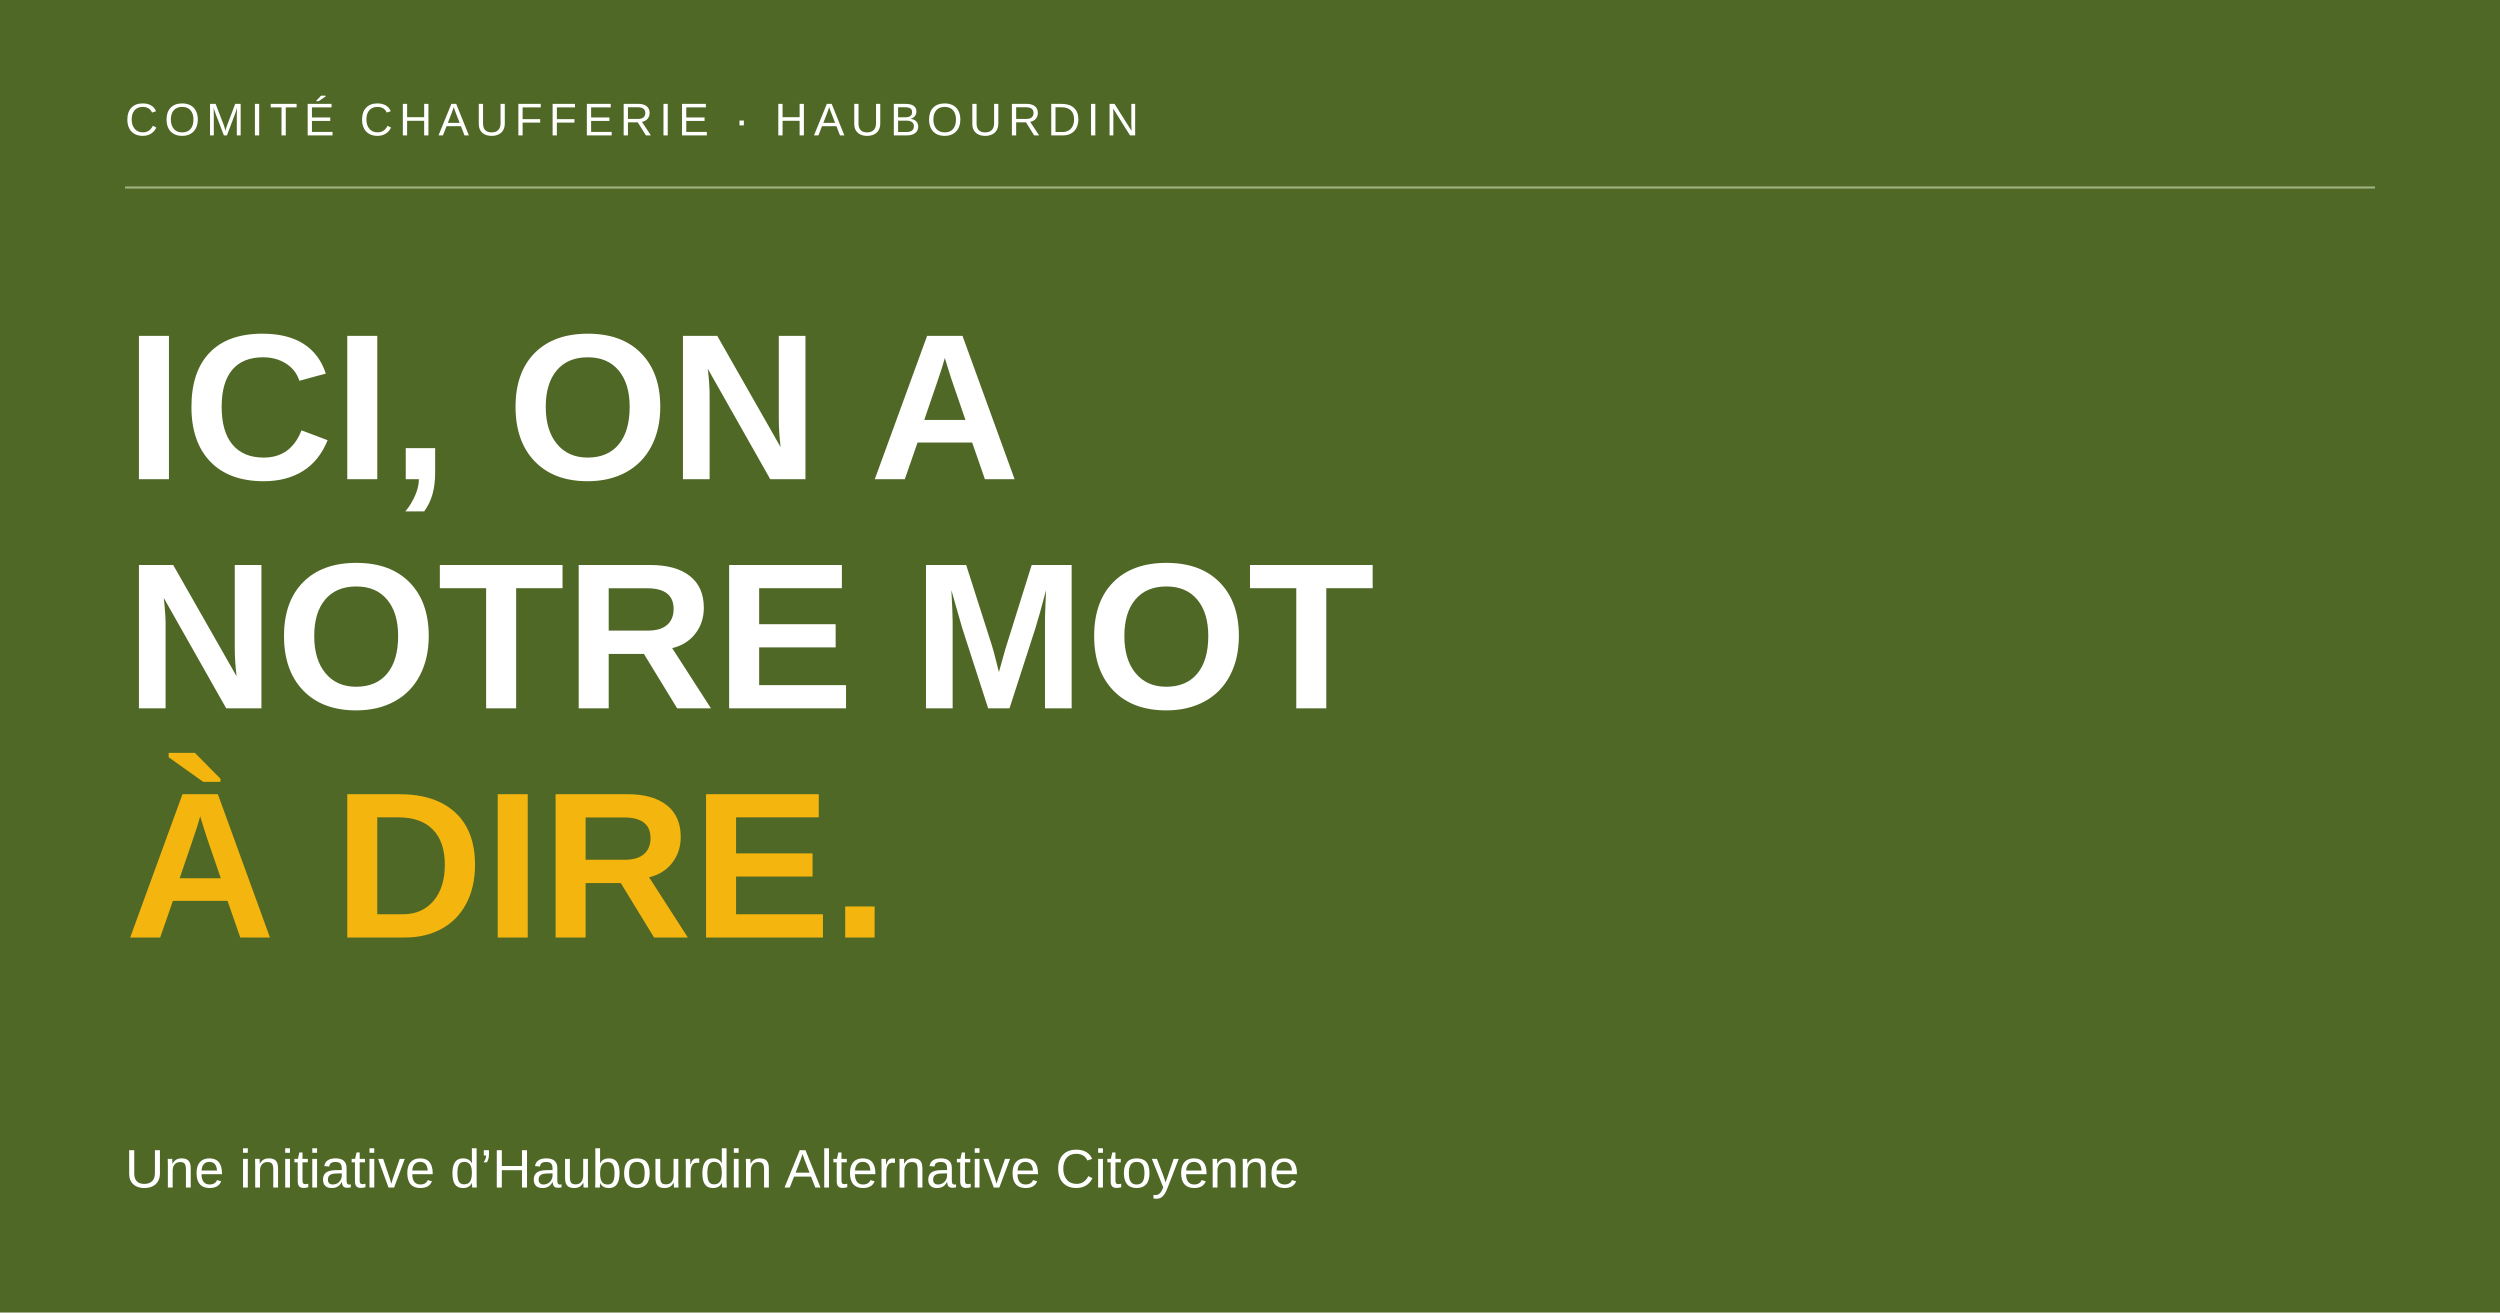
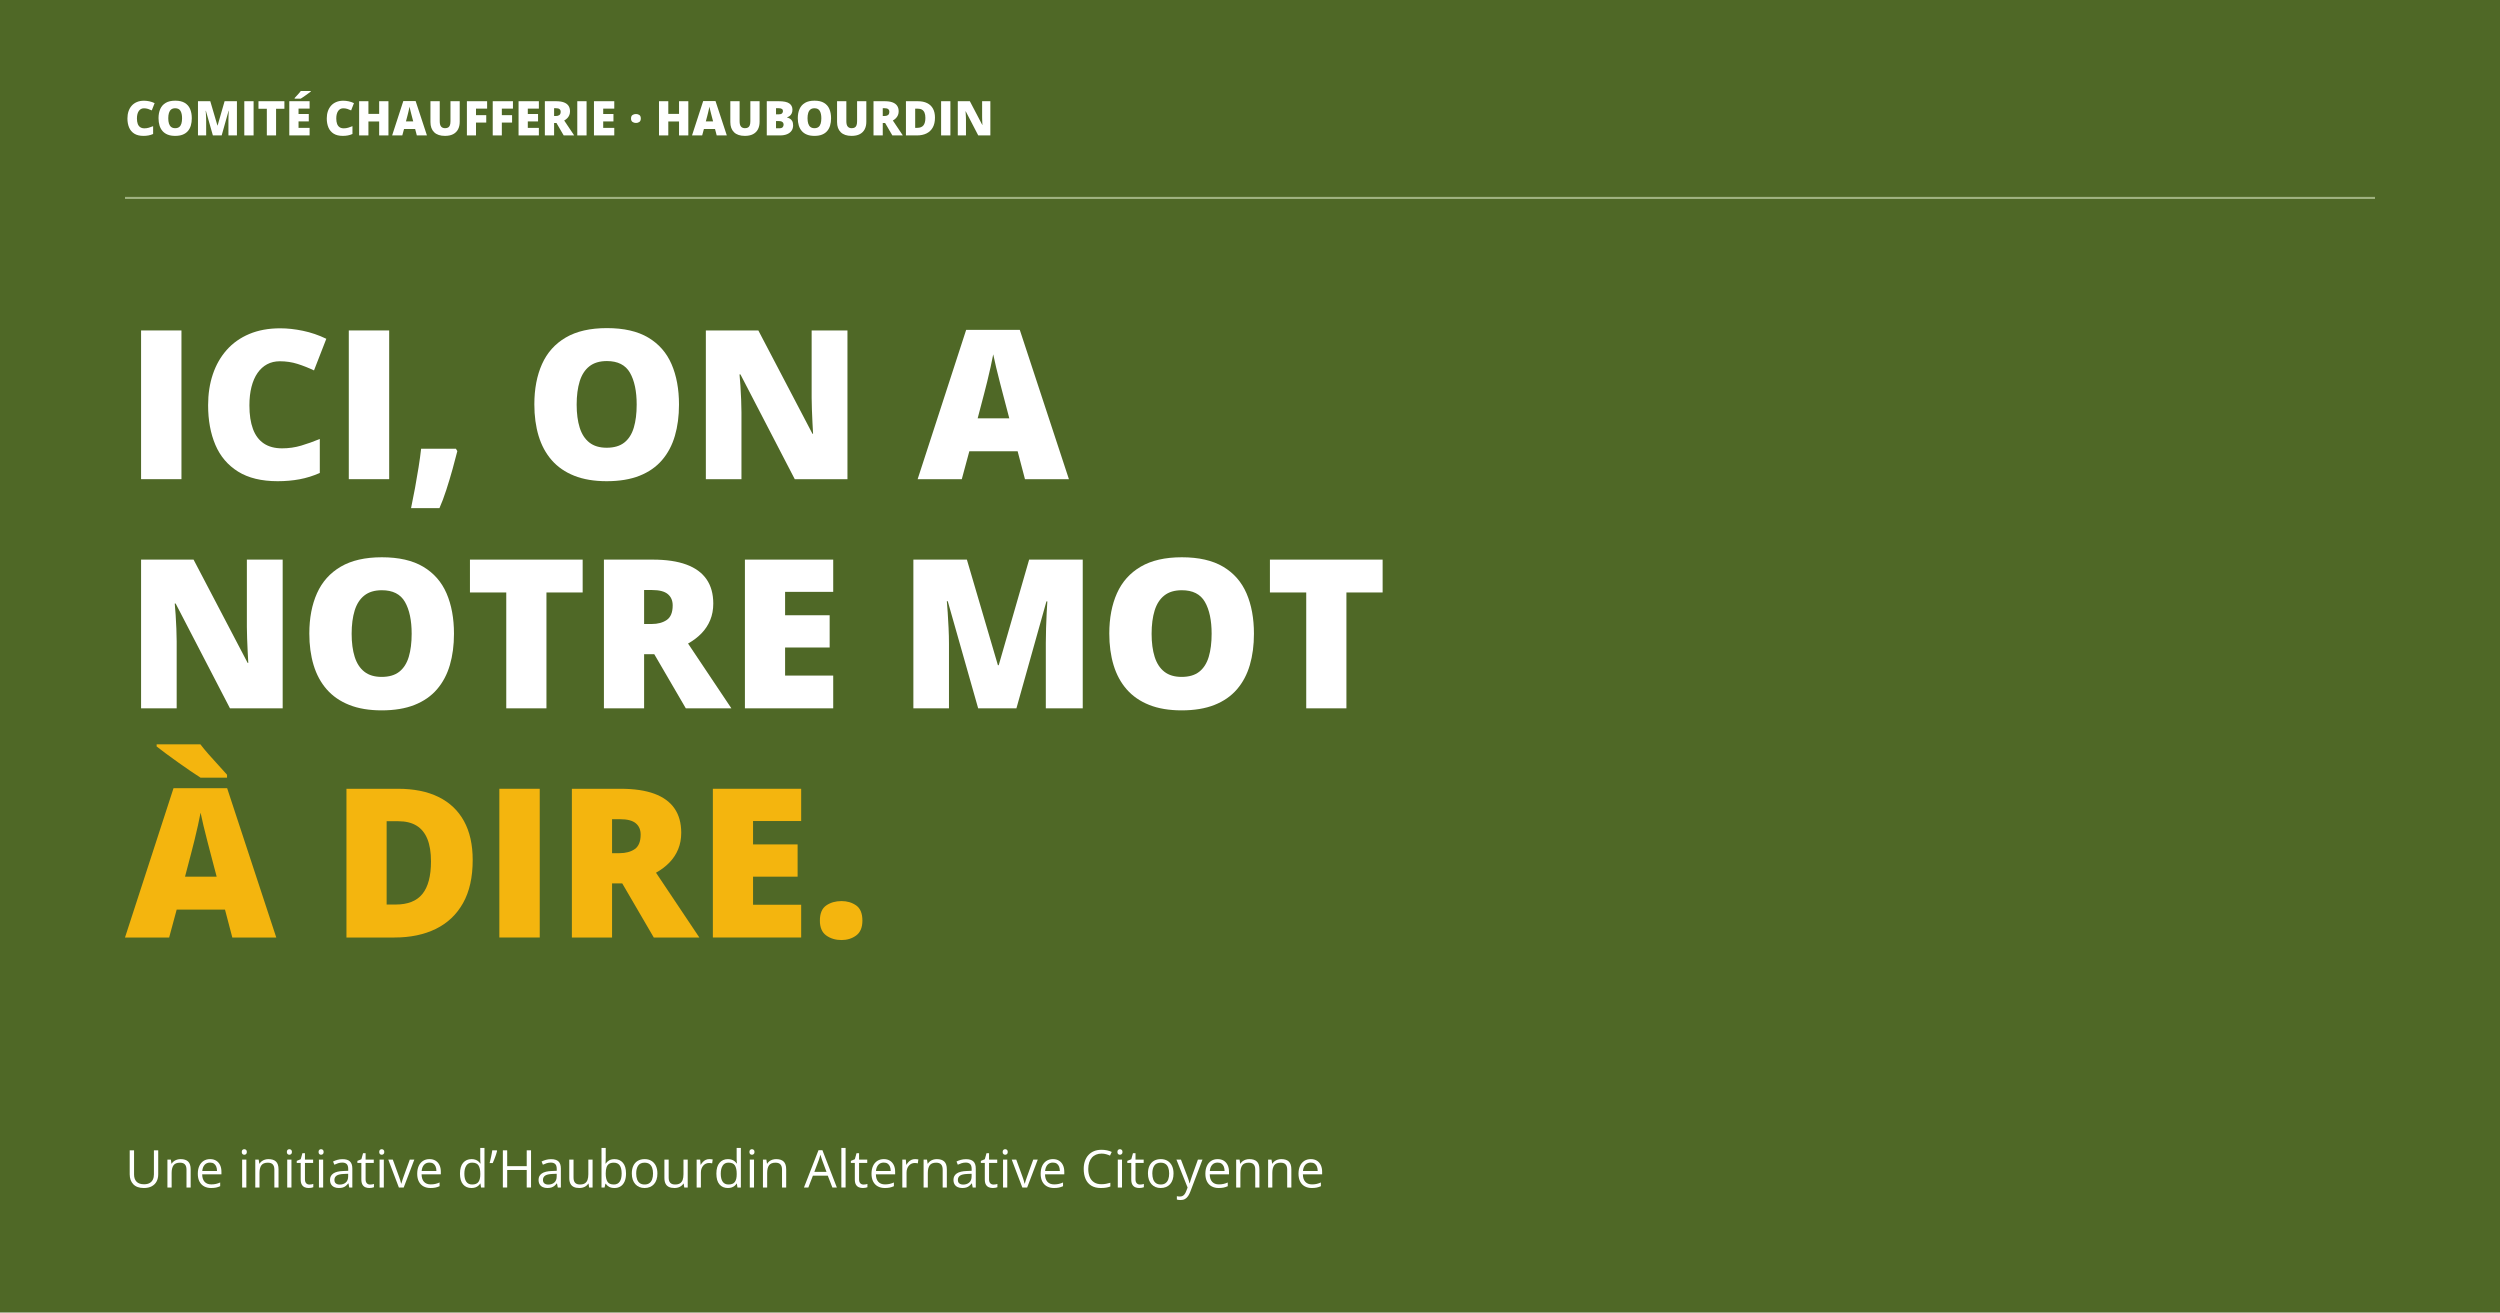
<svg xmlns="http://www.w3.org/2000/svg" width="1200" height="630" viewBox="0 0 1200 630">
  <rect width="1200" height="630" fill="#4f6826" />
-   <path d="M60 90h1080" stroke="#a0b281" />
-   <text x="60" y="65" fill="white" font-family="Arial,sans-serif" font-size="22" letter-spacing="3">COMITÉ CHAUFFERIE · HAUBOURDIN</text>
-   <g font-family="Arial,sans-serif" font-size="100" font-weight="bold">
-     <text x="60" y="230" fill="white">ICI, ON A</text>
-     <text x="60" y="340" fill="white">NOTRE MOT</text>
-     <text x="60" y="450" fill="#f4b50e">À DIRE.</text>
-   </g>
-   <text x="60" y="570" fill="white" font-family="Arial,sans-serif" font-size="26">Une initiative d’Haubourdin Alternative Citoyenne</text>
+   <path d="M60 95h1080" stroke="#a0b281" />
+   <path fill="#fff" transform="translate(60,65) scale(0.01123047,-0.01123047)" d="M809 1159Q739 1159 684 1129.5Q629 1100 590 1044Q551 988 530.5 907.5Q510 827 510 725Q510 587 545 493Q580 399 651.5 351Q723 303 831 303Q929 303 1019.5 330Q1110 357 1202 395L1202 61Q1105 18 1003.5 -1Q902 -20 788 -20Q550 -20 398.5 74.5Q247 169 175.5 337Q104 505 104 727Q104 893 150.5 1031Q197 1169 287 1270.5Q377 1372 509.5 1427.5Q642 1483 813 1483Q919 1483 1036.5 1458.5Q1154 1434 1266 1380L1145 1069Q1065 1107 983 1133Q901 1159 809 1159Z" />
+   <path fill="#fff" transform="translate(74.92529,65) scale(0.01123047,-0.01123047)" d="M1526 733Q1526 564 1485.5 425.5Q1445 287 1359 187Q1273 87 1138 33.5Q1003 -20 815 -20Q631 -20 496.5 33.5Q362 87 275 186.5Q188 286 146 425Q104 564 104 735Q104 963 179.5 1131.5Q255 1300 413 1392.5Q571 1485 817 1485Q1067 1485 1223.5 1392Q1380 1299 1453 1130Q1526 961 1526 733ZM520 733Q520 601 550 506Q580 411 645 360Q710 309 815 309Q924 309 988.5 360Q1053 411 1081.5 506Q1110 601 1110 733Q1110 931 1044 1046Q978 1161 817 1161Q710 1161 644.5 1109Q579 1057 549.5 961Q520 865 520 733Z" />
+   <path fill="#fff" transform="translate(93.25342,65) scale(0.01123047,-0.01123047)" d="M795 0L496 1053L487 1053Q491 1012 495.5 942Q500 872 504 791Q508 710 508 635L508 0L158 0L158 1462L684 1462L989 424L997 424L1296 1462L1823 1462L1823 0L1460 0L1460 641Q1460 710 1462.5 789.5Q1465 869 1468.5 939.5Q1472 1010 1475 1051L1466 1051L1171 0Z" />
+   <path fill="#fff" transform="translate(115.4897,65) scale(0.01123047,-0.01123047)" d="M158 0L158 1462L555 1462L555 0Z" />
+   <path fill="#fff" transform="translate(123.4971,65) scale(0.01123047,-0.01123047)" d="M803 0L408 0L408 1139L51 1139L51 1462L1159 1462L1159 1139L803 1139Z" />
+   <path fill="#fff" transform="translate(137.0859,65) scale(0.01123047,-0.01123047)" d="M1026 0L158 0L158 1462L1026 1462L1026 1145L553 1145L553 915L991 915L991 598L553 598L553 322L1026 322ZM1079 1899L1079 1878Q1043 1849 987 1807.5Q931 1766 868.5 1721.5Q806 1677 747.5 1637Q689 1597 647 1571L387 1571L387 1600Q422 1638 471 1690.5Q520 1743 569 1798Q618 1853 651 1899Z" />
+   <path fill="#fff" transform="translate(149.709,65) scale(0.01123047,-0.01123047)" d="" />
+   <path fill="#fff" transform="translate(155.6836,65) scale(0.01123047,-0.01123047)" d="M809 1159Q739 1159 684 1129.5Q629 1100 590 1044Q551 988 530.5 907.5Q510 827 510 725Q510 587 545 493Q580 399 651.5 351Q723 303 831 303Q929 303 1019.5 330Q1110 357 1202 395L1202 61Q1105 18 1003.5 -1Q902 -20 788 -20Q550 -20 398.5 74.5Q247 169 175.5 337Q104 505 104 727Q104 893 150.5 1031Q197 1169 287 1270.5Q377 1372 509.5 1427.5Q642 1483 813 1483Q919 1483 1036.5 1458.5Q1154 1434 1266 1380L1145 1069Q1065 1107 983 1133Q901 1159 809 1159Z" />
+   <path fill="#fff" transform="translate(170.6089,65) scale(0.01123047,-0.01123047)" d="M1411 0L1014 0L1014 596L555 596L555 0L158 0L158 1462L555 1462L555 920L1014 920L1014 1462L1411 1462Z" />
+   <path fill="#fff" transform="translate(188.2295,65) scale(0.01123047,-0.01123047)" d="M1055 0L983 274L508 274L434 0L0 0L477 1468L1004 1468L1487 0ZM901 598L838 838Q828 877 809 949.5Q790 1022 771.5 1099.5Q753 1177 743 1227Q734 1177 717.5 1103.5Q701 1030 683.5 958Q666 886 653 838L590 598Z" />
+   <path fill="#fff" transform="translate(204.9292,65) scale(0.01123047,-0.01123047)" d="M1401 1462L1401 582Q1401 398 1331 262.5Q1261 127 1121 53.5Q981 -20 770 -20Q468 -20 309 135Q150 290 150 573L150 1462L547 1462L547 604Q547 449 605 379Q663 309 776 309Q857 309 908 339.5Q959 370 982.5 436Q1006 502 1006 606L1006 1462Z" />
+   <path fill="#fff" transform="translate(222.3364,65) scale(0.01123047,-0.01123047)" d="M547 0L158 0L158 1462L1022 1462L1022 1145L547 1145L547 866L985 866L985 549L547 549Z" />
+   <path fill="#fff" transform="translate(234.7349,65) scale(0.01123047,-0.01123047)" d="M547 0L158 0L158 1462L1022 1462L1022 1145L547 1145L547 866L985 866L985 549L547 549Z" />
+   <path fill="#fff" transform="translate(247.1333,65) scale(0.01123047,-0.01123047)" d="M1026 0L158 0L158 1462L1026 1462L1026 1145L553 1145L553 915L991 915L991 598L553 598L553 322L1026 322Z" />
+   <path fill="#fff" transform="translate(259.7563,65) scale(0.01123047,-0.01123047)" d="M637 1462Q836 1462 968 1413.5Q1100 1365 1166.5 1269Q1233 1173 1233 1030Q1233 941 1203 868Q1173 795 1117.5 737.5Q1062 680 985 637L1411 0L963 0L653 532L553 532L553 0L158 0L158 1462ZM631 1163L553 1163L553 829L627 829Q718 829 776 869Q834 909 834 1012Q834 1083 786 1123Q738 1163 631 1163Z" />
+   <path fill="#fff" transform="translate(275.3218,65) scale(0.01123047,-0.01123047)" d="M158 0L158 1462L555 1462L555 0Z" />
+   <path fill="#fff" transform="translate(283.3291,65) scale(0.01123047,-0.01123047)" d="M1026 0L158 0L158 1462L1026 1462L1026 1145L553 1145L553 915L991 915L991 598L553 598L553 322L1026 322Z" />
+   <path fill="#fff" transform="translate(295.9521,65) scale(0.01123047,-0.01123047)" d="" />
+   <path fill="#fff" transform="translate(301.9268,65) scale(0.01123047,-0.01123047)" d="M86 723Q86 829 148.5 872Q211 915 299 915Q382 915 443 872Q504 829 504 723Q504 622 443 577Q382 532 299 532Q211 532 148.5 577Q86 622 86 723Z" />
+   <path fill="#fff" transform="translate(308.5752,65) scale(0.01123047,-0.01123047)" d="" />
+   <path fill="#fff" transform="translate(314.5498,65) scale(0.01123047,-0.01123047)" d="M1411 0L1014 0L1014 596L555 596L555 0L158 0L158 1462L555 1462L555 920L1014 920L1014 1462L1411 1462Z" />
+   <path fill="#fff" transform="translate(332.1704,65) scale(0.01123047,-0.01123047)" d="M1055 0L983 274L508 274L434 0L0 0L477 1468L1004 1468L1487 0ZM901 598L838 838Q828 877 809 949.5Q790 1022 771.5 1099.5Q753 1177 743 1227Q734 1177 717.5 1103.5Q701 1030 683.5 958Q666 886 653 838L590 598Z" />
+   <path fill="#fff" transform="translate(348.8701,65) scale(0.01123047,-0.01123047)" d="M1401 1462L1401 582Q1401 398 1331 262.5Q1261 127 1121 53.5Q981 -20 770 -20Q468 -20 309 135Q150 290 150 573L150 1462L547 1462L547 604Q547 449 605 379Q663 309 776 309Q857 309 908 339.5Q959 370 982.5 436Q1006 502 1006 606L1006 1462Z" />
+   <path fill="#fff" transform="translate(366.2773,65) scale(0.01123047,-0.01123047)" d="M158 1462L668 1462Q985 1462 1120 1368Q1255 1274 1255 1098Q1255 1002 1220.5 935Q1186 868 1133.5 829Q1081 790 1026 776L1026 766Q1086 751 1145.5 716.5Q1205 682 1244.5 613.5Q1284 545 1284 428Q1284 295 1216.5 199Q1149 103 1024 51.5Q899 0 727 0L158 0ZM553 901L672 901Q770 901 810 941.5Q850 982 850 1040Q850 1100 804.5 1131.5Q759 1163 664 1163L553 1163ZM553 612L553 305L692 305Q795 305 836 349.5Q877 394 877 461Q877 500 859.5 534.5Q842 569 800 590.5Q758 612 684 612Z" />
+   <path fill="#fff" transform="translate(381.7754,65) scale(0.01123047,-0.01123047)" d="M1526 733Q1526 564 1485.5 425.5Q1445 287 1359 187Q1273 87 1138 33.5Q1003 -20 815 -20Q631 -20 496.5 33.5Q362 87 275 186.5Q188 286 146 425Q104 564 104 735Q104 963 179.5 1131.5Q255 1300 413 1392.5Q571 1485 817 1485Q1067 1485 1223.5 1392Q1380 1299 1453 1130Q1526 961 1526 733ZM520 733Q520 601 550 506Q580 411 645 360Q710 309 815 309Q924 309 988.5 360Q1053 411 1081.5 506Q1110 601 1110 733Q1110 931 1044 1046Q978 1161 817 1161Q710 1161 644.5 1109Q579 1057 549.5 961Q520 865 520 733Z" />
+   <path fill="#fff" transform="translate(400.1035,65) scale(0.01123047,-0.01123047)" d="M1401 1462L1401 582Q1401 398 1331 262.5Q1261 127 1121 53.5Q981 -20 770 -20Q468 -20 309 135Q150 290 150 573L150 1462L547 1462L547 604Q547 449 605 379Q663 309 776 309Q857 309 908 339.5Q959 370 982.5 436Q1006 502 1006 606L1006 1462Z" />
+   <path fill="#fff" transform="translate(417.5107,65) scale(0.01123047,-0.01123047)" d="M637 1462Q836 1462 968 1413.5Q1100 1365 1166.5 1269Q1233 1173 1233 1030Q1233 941 1203 868Q1173 795 1117.5 737.5Q1062 680 985 637L1411 0L963 0L653 532L553 532L553 0L158 0L158 1462ZM631 1163L553 1163L553 829L627 829Q718 829 776 869Q834 909 834 1012Q834 1083 786 1123Q738 1163 631 1163Z" />
+   <path fill="#fff" transform="translate(433.0762,65) scale(0.01123047,-0.01123047)" d="M1399 762Q1399 507 1304 338Q1209 169 1036.5 84.5Q864 0 631 0L158 0L158 1462L664 1462Q900 1462 1064 1381Q1228 1300 1313.5 1144Q1399 988 1399 762ZM989 748Q989 881 953.5 968.5Q918 1056 847 1099.5Q776 1143 668 1143L553 1143L553 324L641 324Q821 324 905 428.5Q989 533 989 748Z" />
+   <path fill="#fff" transform="translate(449.9556,65) scale(0.01123047,-0.01123047)" d="M158 0L158 1462L555 1462L555 0Z" />
+   <path fill="#fff" transform="translate(457.9629,65) scale(0.01123047,-0.01123047)" d="M1550 0L1032 0L498 1030L489 1030Q494 983 498 917Q502 851 505 782.5Q508 714 508 659L508 0L158 0L158 1462L674 1462L1206 446L1212 446Q1209 494 1206 557.5Q1203 621 1200.5 686Q1198 751 1198 801L1198 1462L1550 1462Z" />
+   <path fill="#fff" transform="translate(60,230) scale(0.04882812,-0.04882812)" d="M158 0L158 1462L555 1462L555 0Z" />
+   <path fill="#fff" transform="translate(94.81445,230) scale(0.04882812,-0.04882812)" d="M809 1159Q739 1159 684 1129.5Q629 1100 590 1044Q551 988 530.5 907.5Q510 827 510 725Q510 587 545 493Q580 399 651.5 351Q723 303 831 303Q929 303 1019.5 330Q1110 357 1202 395L1202 61Q1105 18 1003.5 -1Q902 -20 788 -20Q550 -20 398.5 74.5Q247 169 175.5 337Q104 505 104 727Q104 893 150.5 1031Q197 1169 287 1270.5Q377 1372 509.5 1427.5Q642 1483 813 1483Q919 1483 1036.5 1458.5Q1154 1434 1266 1380L1145 1069Q1065 1107 983 1133Q901 1159 809 1159Z" />
+   <path fill="#fff" transform="translate(159.707,230) scale(0.04882812,-0.04882812)" d="M158 0L158 1462L555 1462L555 0Z" />
+   <path fill="#fff" transform="translate(194.5215,230) scale(0.04882812,-0.04882812)" d="M498 299L512 276Q494 203 465.5 100.5Q437 -2 403.5 -105.5Q370 -209 336 -285L57 -285Q77 -191 96 -87Q115 17 131 117Q147 217 156 299Z" />
+   <path fill="#fff" transform="translate(225.4297,230) scale(0.04882812,-0.04882812)" d="" />
+   <path fill="#fff" transform="translate(251.4062,230) scale(0.04882812,-0.04882812)" d="M1526 733Q1526 564 1485.5 425.5Q1445 287 1359 187Q1273 87 1138 33.5Q1003 -20 815 -20Q631 -20 496.5 33.5Q362 87 275 186.5Q188 286 146 425Q104 564 104 735Q104 963 179.5 1131.5Q255 1300 413 1392.5Q571 1485 817 1485Q1067 1485 1223.5 1392Q1380 1299 1453 1130Q1526 961 1526 733ZM520 733Q520 601 550 506Q580 411 645 360Q710 309 815 309Q924 309 988.5 360Q1053 411 1081.5 506Q1110 601 1110 733Q1110 931 1044 1046Q978 1161 817 1161Q710 1161 644.5 1109Q579 1057 549.5 961Q520 865 520 733Z" />
+   <path fill="#fff" transform="translate(331.0938,230) scale(0.04882812,-0.04882812)" d="M1550 0L1032 0L498 1030L489 1030Q494 983 498 917Q502 851 505 782.5Q508 714 508 659L508 0L158 0L158 1462L674 1462L1206 446L1212 446Q1209 494 1206 557.5Q1203 621 1200.5 686Q1198 751 1198 801L1198 1462L1550 1462Z" />
+   <path fill="#fff" transform="translate(414.4922,230) scale(0.04882812,-0.04882812)" d="" />
+   <path fill="#fff" transform="translate(440.4688,230) scale(0.04882812,-0.04882812)" d="M1055 0L983 274L508 274L434 0L0 0L477 1468L1004 1468L1487 0ZM901 598L838 838Q828 877 809 949.5Q790 1022 771.5 1099.5Q753 1177 743 1227Q734 1177 717.5 1103.5Q701 1030 683.5 958Q666 886 653 838L590 598Z" />
+   <path fill="#fff" transform="translate(60,340) scale(0.04882812,-0.04882812)" d="M1550 0L1032 0L498 1030L489 1030Q494 983 498 917Q502 851 505 782.5Q508 714 508 659L508 0L158 0L158 1462L674 1462L1206 446L1212 446Q1209 494 1206 557.5Q1203 621 1200.5 686Q1198 751 1198 801L1198 1462L1550 1462Z" />
+   <path fill="#fff" transform="translate(143.3984,340) scale(0.04882812,-0.04882812)" d="M1526 733Q1526 564 1485.5 425.5Q1445 287 1359 187Q1273 87 1138 33.5Q1003 -20 815 -20Q631 -20 496.5 33.5Q362 87 275 186.5Q188 286 146 425Q104 564 104 735Q104 963 179.5 1131.5Q255 1300 413 1392.5Q571 1485 817 1485Q1067 1485 1223.5 1392Q1380 1299 1453 1130Q1526 961 1526 733ZM520 733Q520 601 550 506Q580 411 645 360Q710 309 815 309Q924 309 988.5 360Q1053 411 1081.5 506Q1110 601 1110 733Q1110 931 1044 1046Q978 1161 817 1161Q710 1161 644.5 1109Q579 1057 549.5 961Q520 865 520 733Z" />
+   <path fill="#fff" transform="translate(223.0859,340) scale(0.04882812,-0.04882812)" d="M803 0L408 0L408 1139L51 1139L51 1462L1159 1462L1159 1139L803 1139Z" />
+   <path fill="#fff" transform="translate(282.168,340) scale(0.04882812,-0.04882812)" d="M637 1462Q836 1462 968 1413.5Q1100 1365 1166.5 1269Q1233 1173 1233 1030Q1233 941 1203 868Q1173 795 1117.5 737.5Q1062 680 985 637L1411 0L963 0L653 532L553 532L553 0L158 0L158 1462ZM631 1163L553 1163L553 829L627 829Q718 829 776 869Q834 909 834 1012Q834 1083 786 1123Q738 1163 631 1163Z" />
+   <path fill="#fff" transform="translate(349.8438,340) scale(0.04882812,-0.04882812)" d="M1026 0L158 0L158 1462L1026 1462L1026 1145L553 1145L553 915L991 915L991 598L553 598L553 322L1026 322Z" />
+   <path fill="#fff" transform="translate(404.7266,340) scale(0.04882812,-0.04882812)" d="" />
+   <path fill="#fff" transform="translate(430.7031,340) scale(0.04882812,-0.04882812)" d="M795 0L496 1053L487 1053Q491 1012 495.5 942Q500 872 504 791Q508 710 508 635L508 0L158 0L158 1462L684 1462L989 424L997 424L1296 1462L1823 1462L1823 0L1460 0L1460 641Q1460 710 1462.5 789.5Q1465 869 1468.5 939.5Q1472 1010 1475 1051L1466 1051L1171 0Z" />
+   <path fill="#fff" transform="translate(527.3828,340) scale(0.04882812,-0.04882812)" d="M1526 733Q1526 564 1485.5 425.5Q1445 287 1359 187Q1273 87 1138 33.5Q1003 -20 815 -20Q631 -20 496.5 33.5Q362 87 275 186.5Q188 286 146 425Q104 564 104 735Q104 963 179.5 1131.5Q255 1300 413 1392.5Q571 1485 817 1485Q1067 1485 1223.5 1392Q1380 1299 1453 1130Q1526 961 1526 733ZM520 733Q520 601 550 506Q580 411 645 360Q710 309 815 309Q924 309 988.5 360Q1053 411 1081.5 506Q1110 601 1110 733Q1110 931 1044 1046Q978 1161 817 1161Q710 1161 644.5 1109Q579 1057 549.5 961Q520 865 520 733Z" />
+   <path fill="#fff" transform="translate(607.0703,340) scale(0.04882812,-0.04882812)" d="M803 0L408 0L408 1139L51 1139L51 1462L1159 1462L1159 1139L803 1139Z" />
+   <path fill="#f4b50e" transform="translate(60,450) scale(0.04882812,-0.04882812)" d="M1055 0L983 274L508 274L434 0L0 0L477 1468L1004 1468L1487 0ZM901 598L838 838Q828 877 809 949.5Q790 1022 771.5 1099.5Q753 1177 743 1227Q734 1177 717.5 1103.5Q701 1030 683.5 958Q666 886 653 838L590 598ZM741 1899Q776 1853 824.5 1798Q873 1743 921.5 1690.5Q970 1638 1003 1600L1003 1571L743 1571Q701 1597 643 1637Q585 1677 522 1721.5Q459 1766 403.5 1807.5Q348 1849 311 1878L311 1899Z" />
+   <path fill="#f4b50e" transform="translate(132.6074,450) scale(0.04882812,-0.04882812)" d="" />
+   <path fill="#f4b50e" transform="translate(158.584,450) scale(0.04882812,-0.04882812)" d="M1399 762Q1399 507 1304 338Q1209 169 1036.5 84.5Q864 0 631 0L158 0L158 1462L664 1462Q900 1462 1064 1381Q1228 1300 1313.5 1144Q1399 988 1399 762ZM989 748Q989 881 953.5 968.5Q918 1056 847 1099.5Q776 1143 668 1143L553 1143L553 324L641 324Q821 324 905 428.5Q989 533 989 748Z" />
+   <path fill="#f4b50e" transform="translate(231.9727,450) scale(0.04882812,-0.04882812)" d="M158 0L158 1462L555 1462L555 0Z" />
+   <path fill="#f4b50e" transform="translate(266.7871,450) scale(0.04882812,-0.04882812)" d="M637 1462Q836 1462 968 1413.5Q1100 1365 1166.5 1269Q1233 1173 1233 1030Q1233 941 1203 868Q1173 795 1117.5 737.5Q1062 680 985 637L1411 0L963 0L653 532L553 532L553 0L158 0L158 1462ZM631 1163L553 1163L553 829L627 829Q718 829 776 869Q834 909 834 1012Q834 1083 786 1123Q738 1163 631 1163Z" />
+   <path fill="#f4b50e" transform="translate(334.4629,450) scale(0.04882812,-0.04882812)" d="M1026 0L158 0L158 1462L1026 1462L1026 1145L553 1145L553 915L991 915L991 598L553 598L553 322L1026 322Z" />
+   <path fill="#f4b50e" transform="translate(389.3457,450) scale(0.04882812,-0.04882812)" d="M86 166Q86 272 148.5 315Q211 358 299 358Q382 358 443 315Q504 272 504 166Q504 65 443 20Q382 -25 299 -25Q211 -25 148.5 20Q86 65 86 166Z" />
+   <path fill="#fff" transform="translate(60,570) scale(0.01220703,-0.01220703)" d="M1306 1462L1306 516Q1306 361 1243.5 240Q1181 119 1055 49.5Q929 -20 739 -20Q468 -20 326.5 127Q185 274 185 520L185 1462L356 1462L356 515Q356 329 454.5 228Q553 127 749 127Q883 127 968.5 175.5Q1054 224 1095.5 311.5Q1137 399 1137 514L1137 1462Z" />
+   <path fill="#fff" transform="translate(78.2251,570) scale(0.01220703,-0.01220703)" d="M694 1116Q889 1116 989 1020.5Q1089 925 1089 714L1089 0L925 0L925 703Q925 840 862.5 908Q800 976 671 976Q489 976 415 873Q341 770 341 574L341 0L175 0L175 1096L309 1096L334 938L343 938Q378 996 432 1035.5Q486 1075 553 1095.5Q620 1116 694 1116Z" />
+   <path fill="#fff" transform="translate(93.55713,570) scale(0.01220703,-0.01220703)" d="M597 1116Q737 1116 837 1054Q937 992 990 880.5Q1043 769 1043 620L1043 517L286 517Q289 324 382 223Q475 122 644 122Q748 122 828 141Q908 160 994 197L994 51Q911 14 829.5 -3Q748 -20 637 -20Q479 -20 361.5 44.5Q244 109 179 234Q114 359 114 540Q114 717 173.5 846.5Q233 976 341.5 1046Q450 1116 597 1116ZM595 980Q462 980 383 893Q304 806 289 650L869 650Q868 748 838.5 822.5Q809 897 749 938.5Q689 980 595 980Z" />
+   <path fill="#fff" transform="translate(107.5952,570) scale(0.01220703,-0.01220703)" d="" />
+   <path fill="#fff" transform="translate(114.0894,570) scale(0.01220703,-0.01220703)" d="M341 1096L341 0L175 0L175 1096ZM260 1506Q301 1506 330.5 1479.5Q360 1453 360 1397Q360 1342 330.5 1315Q301 1288 260 1288Q217 1288 188.5 1315Q160 1342 160 1397Q160 1453 188.5 1479.5Q217 1506 260 1506Z" />
+   <path fill="#fff" transform="translate(120.4004,570) scale(0.01220703,-0.01220703)" d="M694 1116Q889 1116 989 1020.5Q1089 925 1089 714L1089 0L925 0L925 703Q925 840 862.5 908Q800 976 671 976Q489 976 415 873Q341 770 341 574L341 0L175 0L175 1096L309 1096L334 938L343 938Q378 996 432 1035.5Q486 1075 553 1095.5Q620 1116 694 1116Z" />
+   <path fill="#fff" transform="translate(135.7324,570) scale(0.01220703,-0.01220703)" d="M341 1096L341 0L175 0L175 1096ZM260 1506Q301 1506 330.5 1479.5Q360 1453 360 1397Q360 1342 330.5 1315Q301 1288 260 1288Q217 1288 188.5 1315Q160 1342 160 1397Q160 1453 188.5 1479.5Q217 1506 260 1506Z" />
+   <path fill="#fff" transform="translate(142.0435,570) scale(0.01220703,-0.01220703)" d="M529 116Q570 116 613 123Q656 130 683 140L683 11Q654 -2 602.5 -11Q551 -20 502 -20Q415 -20 344 10.5Q273 41 230.5 114Q188 187 188 316L188 966L32 966L32 1047L189 1112L255 1350L355 1350L355 1096L676 1096L676 966L355 966L355 321Q355 218 402.5 167Q450 116 529 116Z" />
+   <path fill="#fff" transform="translate(150.9546,570) scale(0.01220703,-0.01220703)" d="M341 1096L341 0L175 0L175 1096ZM260 1506Q301 1506 330.5 1479.5Q360 1453 360 1397Q360 1342 330.5 1315Q301 1288 260 1288Q217 1288 188.5 1315Q160 1342 160 1397Q160 1453 188.5 1479.5Q217 1506 260 1506Z" />
+   <path fill="#fff" transform="translate(157.2656,570) scale(0.01220703,-0.01220703)" d="M585 1114Q781 1114 876 1026Q971 938 971 745L971 0L850 0L818 162L810 162Q764 102 714 61.5Q664 21 598.5 0.5Q533 -20 438 -20Q338 -20 260.5 15Q183 50 138.5 121Q94 192 94 301Q94 465 224 553Q354 641 620 649L809 657L809 724Q809 866 748 923Q687 980 576 980Q490 980 412 955Q334 930 264 896L213 1022Q287 1060 383 1087Q479 1114 585 1114ZM807 540L640 533Q435 525 351 466Q267 407 267 299Q267 205 324 160Q381 115 475 115Q621 115 714 196Q807 277 807 439Z" />
+   <path fill="#fff" transform="translate(171.1572,570) scale(0.01220703,-0.01220703)" d="M529 116Q570 116 613 123Q656 130 683 140L683 11Q654 -2 602.5 -11Q551 -20 502 -20Q415 -20 344 10.5Q273 41 230.5 114Q188 187 188 316L188 966L32 966L32 1047L189 1112L255 1350L355 1350L355 1096L676 1096L676 966L355 966L355 321Q355 218 402.5 167Q450 116 529 116Z" />
+   <path fill="#fff" transform="translate(180.0684,570) scale(0.01220703,-0.01220703)" d="M341 1096L341 0L175 0L175 1096ZM260 1506Q301 1506 330.5 1479.5Q360 1453 360 1397Q360 1342 330.5 1315Q301 1288 260 1288Q217 1288 188.5 1315Q160 1342 160 1397Q160 1453 188.5 1479.5Q217 1506 260 1506Z" />
+   <path fill="#fff" transform="translate(186.3794,570) scale(0.01220703,-0.01220703)" d="M416 0L0 1096L178 1096L419 433Q444 365 470 283Q496 201 506 151L513 151Q525 201 553 283.5Q581 366 604 433L845 1096L1023 1096L606 0Z" />
+   <path fill="#fff" transform="translate(198.8672,570) scale(0.01220703,-0.01220703)" d="M597 1116Q737 1116 837 1054Q937 992 990 880.5Q1043 769 1043 620L1043 517L286 517Q289 324 382 223Q475 122 644 122Q748 122 828 141Q908 160 994 197L994 51Q911 14 829.5 -3Q748 -20 637 -20Q479 -20 361.5 44.5Q244 109 179 234Q114 359 114 540Q114 717 173.5 846.5Q233 976 341.5 1046Q450 1116 597 1116ZM595 980Q462 980 383 893Q304 806 289 650L869 650Q868 748 838.5 822.5Q809 897 749 938.5Q689 980 595 980Z" />
+   <path fill="#fff" transform="translate(212.9053,570) scale(0.01220703,-0.01220703)" d="" />
+   <path fill="#fff" transform="translate(219.3994,570) scale(0.01220703,-0.01220703)" d="M565 -20Q357 -20 235.5 122Q114 264 114 544Q114 827 238 971.5Q362 1116 568 1116Q655 1116 720 1093Q785 1070 832 1031.5Q879 993 911 944L923 944Q919 975 915 1029Q911 1083 911 1117L911 1556L1077 1556L1077 0L943 0L918 156L911 156Q880 107 832.5 67Q785 27 719.5 3.5Q654 -20 565 -20ZM591 118Q767 118 840 218Q913 318 913 515L913 545Q913 754 843.5 866Q774 978 591 978Q438 978 362 860.5Q286 743 286 540Q286 338 361.5 228Q437 118 591 118Z" />
+   <path fill="#fff" transform="translate(234.6948,570) scale(0.01220703,-0.01220703)" d="M306 1462L321 1440Q303 1367 275 1283.5Q247 1200 214 1117Q181 1034 148 961L26 961Q41 1018 56.5 1083Q72 1148 86 1215Q100 1282 111.5 1345Q123 1408 131 1462Z" />
+   <path fill="#fff" transform="translate(238.9307,570) scale(0.01220703,-0.01220703)" d="M1308 0L1138 0L1138 689L370 689L370 0L200 0L200 1462L370 1462L370 839L1138 839L1138 1462L1308 1462Z" />
+   <path fill="#fff" transform="translate(257.3633,570) scale(0.01220703,-0.01220703)" d="M585 1114Q781 1114 876 1026Q971 938 971 745L971 0L850 0L818 162L810 162Q764 102 714 61.5Q664 21 598.5 0.5Q533 -20 438 -20Q338 -20 260.5 15Q183 50 138.5 121Q94 192 94 301Q94 465 224 553Q354 641 620 649L809 657L809 724Q809 866 748 923Q687 980 576 980Q490 980 412 955Q334 930 264 896L213 1022Q287 1060 383 1087Q479 1114 585 1114ZM807 540L640 533Q435 525 351 466Q267 407 267 299Q267 205 324 160Q381 115 475 115Q621 115 714 196Q807 277 807 439Z" />
+   <path fill="#fff" transform="translate(271.2549,570) scale(0.01220703,-0.01220703)" d="M1080 1096L1080 0L944 0L920 154L911 154Q877 97 823 58Q769 19 701.5 -0.5Q634 -20 558 -20Q428 -20 340 22Q252 64 207.5 152Q163 240 163 378L163 1096L331 1096L331 390Q331 253 393 185.5Q455 118 582 118Q704 118 776.5 164Q849 210 881 299.5Q913 389 913 519L913 1096Z" />
+   <path fill="#fff" transform="translate(286.5869,570) scale(0.01220703,-0.01220703)" d="M341 1556L341 1167Q341 1100 337.5 1037Q334 974 332 939L341 939Q386 1013 471 1064Q556 1115 688 1115Q894 1115 1016.5 972.5Q1139 830 1139 549Q1139 364 1083 237Q1027 110 925 45Q823 -20 684 -20Q554 -20 470.5 28.5Q387 77 342 147L329 147L295 0L175 0L175 1556ZM661 976Q542 976 472 929.5Q402 883 371.5 789.5Q341 696 341 553L341 544Q341 337 410 227.5Q479 118 661 118Q814 118 890.5 230Q967 342 967 550Q967 762 891.5 869Q816 976 661 976Z" />
+   <path fill="#fff" transform="translate(301.8823,570) scale(0.01220703,-0.01220703)" d="M1120 550Q1120 415 1085 309Q1050 203 984 130Q918 57 824.5 18.5Q731 -20 613 -20Q503 -20 411.5 18.5Q320 57 253.5 130Q187 203 150.5 309Q114 415 114 550Q114 730 175 856.5Q236 983 349.5 1049.5Q463 1116 620 1116Q770 1116 882.5 1049Q995 982 1057.5 855.5Q1120 729 1120 550ZM286 550Q286 418 321 321Q356 224 429 171Q502 118 617 118Q731 118 804.5 171Q878 224 913 321Q948 418 948 550Q948 681 913 776.5Q878 872 805 924Q732 976 616 976Q445 976 365.5 863Q286 750 286 550Z" />
+   <path fill="#fff" transform="translate(316.9214,570) scale(0.01220703,-0.01220703)" d="M1080 1096L1080 0L944 0L920 154L911 154Q877 97 823 58Q769 19 701.5 -0.5Q634 -20 558 -20Q428 -20 340 22Q252 64 207.5 152Q163 240 163 378L163 1096L331 1096L331 390Q331 253 393 185.5Q455 118 582 118Q704 118 776.5 164Q849 210 881 299.5Q913 389 913 519L913 1096Z" />
+   <path fill="#fff" transform="translate(332.2534,570) scale(0.01220703,-0.01220703)" d="M673 1116Q706 1116 742 1112.5Q778 1109 806 1103L785 949Q758 956 725 960Q692 964 663 964Q597 964 538.5 937.5Q480 911 436 861.5Q392 812 367 742.5Q342 673 342 588L342 0L175 0L175 1096L313 1096L331 894L338 894Q372 955 420 1005.5Q468 1056 531.5 1086Q595 1116 673 1116Z" />
+   <path fill="#fff" transform="translate(342.4707,570) scale(0.01220703,-0.01220703)" d="M565 -20Q357 -20 235.5 122Q114 264 114 544Q114 827 238 971.5Q362 1116 568 1116Q655 1116 720 1093Q785 1070 832 1031.5Q879 993 911 944L923 944Q919 975 915 1029Q911 1083 911 1117L911 1556L1077 1556L1077 0L943 0L918 156L911 156Q880 107 832.5 67Q785 27 719.5 3.5Q654 -20 565 -20ZM591 118Q767 118 840 218Q913 318 913 515L913 545Q913 754 843.5 866Q774 978 591 978Q438 978 362 860.5Q286 743 286 540Q286 338 361.5 228Q437 118 591 118Z" />
+   <path fill="#fff" transform="translate(357.7661,570) scale(0.01220703,-0.01220703)" d="M341 1096L341 0L175 0L175 1096ZM260 1506Q301 1506 330.5 1479.5Q360 1453 360 1397Q360 1342 330.5 1315Q301 1288 260 1288Q217 1288 188.5 1315Q160 1342 160 1397Q160 1453 188.5 1479.5Q217 1506 260 1506Z" />
+   <path fill="#fff" transform="translate(364.0771,570) scale(0.01220703,-0.01220703)" d="M694 1116Q889 1116 989 1020.5Q1089 925 1089 714L1089 0L925 0L925 703Q925 840 862.5 908Q800 976 671 976Q489 976 415 873Q341 770 341 574L341 0L175 0L175 1096L309 1096L334 938L343 938Q378 996 432 1035.5Q486 1075 553 1095.5Q620 1116 694 1116Z" />
+   <path fill="#fff" transform="translate(379.4092,570) scale(0.01220703,-0.01220703)" d="" />
+   <path fill="#fff" transform="translate(385.9033,570) scale(0.01220703,-0.01220703)" d="M1117 0L937 464L351 464L172 0L0 0L572 1468L725 1468L1293 0ZM886 615L715 1076Q709 1094 695.5 1135Q682 1176 668 1220Q654 1264 645 1291Q635 1250 623.5 1209.5Q612 1169 601 1134.5Q590 1100 582 1076L408 615Z" />
+   <path fill="#fff" transform="translate(401.7114,570) scale(0.01220703,-0.01220703)" d="M342 0L175 0L175 1556L342 1556Z" />
+   <path fill="#fff" transform="translate(408.0225,570) scale(0.01220703,-0.01220703)" d="M529 116Q570 116 613 123Q656 130 683 140L683 11Q654 -2 602.5 -11Q551 -20 502 -20Q415 -20 344 10.5Q273 41 230.5 114Q188 187 188 316L188 966L32 966L32 1047L189 1112L255 1350L355 1350L355 1096L676 1096L676 966L355 966L355 321Q355 218 402.5 167Q450 116 529 116Z" />
+   <path fill="#fff" transform="translate(416.9336,570) scale(0.01220703,-0.01220703)" d="M597 1116Q737 1116 837 1054Q937 992 990 880.5Q1043 769 1043 620L1043 517L286 517Q289 324 382 223Q475 122 644 122Q748 122 828 141Q908 160 994 197L994 51Q911 14 829.5 -3Q748 -20 637 -20Q479 -20 361.5 44.5Q244 109 179 234Q114 359 114 540Q114 717 173.5 846.5Q233 976 341.5 1046Q450 1116 597 1116ZM595 980Q462 980 383 893Q304 806 289 650L869 650Q868 748 838.5 822.5Q809 897 749 938.5Q689 980 595 980Z" />
+   <path fill="#fff" transform="translate(430.9717,570) scale(0.01220703,-0.01220703)" d="M673 1116Q706 1116 742 1112.5Q778 1109 806 1103L785 949Q758 956 725 960Q692 964 663 964Q597 964 538.5 937.5Q480 911 436 861.5Q392 812 367 742.5Q342 673 342 588L342 0L175 0L175 1096L313 1096L331 894L338 894Q372 955 420 1005.5Q468 1056 531.5 1086Q595 1116 673 1116Z" />
+   <path fill="#fff" transform="translate(441.189,570) scale(0.01220703,-0.01220703)" d="M694 1116Q889 1116 989 1020.5Q1089 925 1089 714L1089 0L925 0L925 703Q925 840 862.5 908Q800 976 671 976Q489 976 415 873Q341 770 341 574L341 0L175 0L175 1096L309 1096L334 938L343 938Q378 996 432 1035.5Q486 1075 553 1095.5Q620 1116 694 1116Z" />
+   <path fill="#fff" transform="translate(456.521,570) scale(0.01220703,-0.01220703)" d="M585 1114Q781 1114 876 1026Q971 938 971 745L971 0L850 0L818 162L810 162Q764 102 714 61.5Q664 21 598.5 0.5Q533 -20 438 -20Q338 -20 260.5 15Q183 50 138.5 121Q94 192 94 301Q94 465 224 553Q354 641 620 649L809 657L809 724Q809 866 748 923Q687 980 576 980Q490 980 412 955Q334 930 264 896L213 1022Q287 1060 383 1087Q479 1114 585 1114ZM807 540L640 533Q435 525 351 466Q267 407 267 299Q267 205 324 160Q381 115 475 115Q621 115 714 196Q807 277 807 439Z" />
+   <path fill="#fff" transform="translate(470.4126,570) scale(0.01220703,-0.01220703)" d="M529 116Q570 116 613 123Q656 130 683 140L683 11Q654 -2 602.5 -11Q551 -20 502 -20Q415 -20 344 10.5Q273 41 230.5 114Q188 187 188 316L188 966L32 966L32 1047L189 1112L255 1350L355 1350L355 1096L676 1096L676 966L355 966L355 321Q355 218 402.5 167Q450 116 529 116Z" />
+   <path fill="#fff" transform="translate(479.3237,570) scale(0.01220703,-0.01220703)" d="M341 1096L341 0L175 0L175 1096ZM260 1506Q301 1506 330.5 1479.5Q360 1453 360 1397Q360 1342 330.5 1315Q301 1288 260 1288Q217 1288 188.5 1315Q160 1342 160 1397Q160 1453 188.5 1479.5Q217 1506 260 1506Z" />
+   <path fill="#fff" transform="translate(485.6348,570) scale(0.01220703,-0.01220703)" d="M416 0L0 1096L178 1096L419 433Q444 365 470 283Q496 201 506 151L513 151Q525 201 553 283.5Q581 366 604 433L845 1096L1023 1096L606 0Z" />
+   <path fill="#fff" transform="translate(498.1226,570) scale(0.01220703,-0.01220703)" d="M597 1116Q737 1116 837 1054Q937 992 990 880.5Q1043 769 1043 620L1043 517L286 517Q289 324 382 223Q475 122 644 122Q748 122 828 141Q908 160 994 197L994 51Q911 14 829.5 -3Q748 -20 637 -20Q479 -20 361.5 44.5Q244 109 179 234Q114 359 114 540Q114 717 173.5 846.5Q233 976 341.5 1046Q450 1116 597 1116ZM595 980Q462 980 383 893Q304 806 289 650L869 650Q868 748 838.5 822.5Q809 897 749 938.5Q689 980 595 980Z" />
+   <path fill="#fff" transform="translate(512.1606,570) scale(0.01220703,-0.01220703)" d="" />
+   <path fill="#fff" transform="translate(518.6548,570) scale(0.01220703,-0.01220703)" d="M825 1333Q704 1333 607.5 1291.5Q511 1250 443.5 1171.5Q376 1093 340 982Q304 871 304 732Q304 548 361.5 412.5Q419 277 533.5 203Q648 129 820 129Q918 129 1004.5 145.5Q1091 162 1173 187L1173 39Q1093 9 1005 -5.5Q917 -20 796 -20Q573 -20 423.5 72.5Q274 165 199.5 334Q125 503 125 733Q125 899 171.5 1036.5Q218 1174 307.5 1274Q397 1374 527.5 1428.5Q658 1483 827 1483Q938 1483 1041 1461Q1144 1439 1227 1398L1159 1254Q1089 1286 1005.5 1309.5Q922 1333 825 1333Z" />
+   <path fill="#fff" transform="translate(534.4019,570) scale(0.01220703,-0.01220703)" d="M341 1096L341 0L175 0L175 1096ZM260 1506Q301 1506 330.5 1479.5Q360 1453 360 1397Q360 1342 330.5 1315Q301 1288 260 1288Q217 1288 188.5 1315Q160 1342 160 1397Q160 1453 188.5 1479.5Q217 1506 260 1506Z" />
+   <path fill="#fff" transform="translate(540.7129,570) scale(0.01220703,-0.01220703)" d="M529 116Q570 116 613 123Q656 130 683 140L683 11Q654 -2 602.5 -11Q551 -20 502 -20Q415 -20 344 10.5Q273 41 230.5 114Q188 187 188 316L188 966L32 966L32 1047L189 1112L255 1350L355 1350L355 1096L676 1096L676 966L355 966L355 321Q355 218 402.5 167Q450 116 529 116Z" />
+   <path fill="#fff" transform="translate(549.624,570) scale(0.01220703,-0.01220703)" d="M1120 550Q1120 415 1085 309Q1050 203 984 130Q918 57 824.5 18.5Q731 -20 613 -20Q503 -20 411.5 18.5Q320 57 253.5 130Q187 203 150.5 309Q114 415 114 550Q114 730 175 856.5Q236 983 349.5 1049.5Q463 1116 620 1116Q770 1116 882.5 1049Q995 982 1057.5 855.5Q1120 729 1120 550ZM286 550Q286 418 321 321Q356 224 429 171Q502 118 617 118Q731 118 804.5 171Q878 224 913 321Q948 418 948 550Q948 681 913 776.5Q878 872 805 924Q732 976 616 976Q445 976 365.5 863Q286 750 286 550Z" />
+   <path fill="#fff" transform="translate(564.6631,570) scale(0.01220703,-0.01220703)" d="M2 1096L180 1096L422 460Q443 404 461 352.5Q479 301 493 254Q507 207 515 163L522 163Q536 213 562 294.5Q588 376 618 461L847 1096L1026 1096L549 -161Q511 -262 460.5 -337Q410 -412 338 -452.5Q266 -493 164 -493Q117 -493 81 -487.5Q45 -482 19 -475L19 -342Q41 -347 72.5 -351Q104 -355 138 -355Q200 -355 245.5 -331.5Q291 -308 324 -263Q357 -218 381 -156L441 -2Z" />
+   <path fill="#fff" transform="translate(577.1875,570) scale(0.01220703,-0.01220703)" d="M597 1116Q737 1116 837 1054Q937 992 990 880.5Q1043 769 1043 620L1043 517L286 517Q289 324 382 223Q475 122 644 122Q748 122 828 141Q908 160 994 197L994 51Q911 14 829.5 -3Q748 -20 637 -20Q479 -20 361.5 44.5Q244 109 179 234Q114 359 114 540Q114 717 173.5 846.5Q233 976 341.5 1046Q450 1116 597 1116ZM595 980Q462 980 383 893Q304 806 289 650L869 650Q868 748 838.5 822.5Q809 897 749 938.5Q689 980 595 980Z" />
+   <path fill="#fff" transform="translate(591.2256,570) scale(0.01220703,-0.01220703)" d="M694 1116Q889 1116 989 1020.5Q1089 925 1089 714L1089 0L925 0L925 703Q925 840 862.5 908Q800 976 671 976Q489 976 415 873Q341 770 341 574L341 0L175 0L175 1096L309 1096L334 938L343 938Q378 996 432 1035.5Q486 1075 553 1095.5Q620 1116 694 1116Z" />
+   <path fill="#fff" transform="translate(606.5576,570) scale(0.01220703,-0.01220703)" d="M694 1116Q889 1116 989 1020.5Q1089 925 1089 714L1089 0L925 0L925 703Q925 840 862.5 908Q800 976 671 976Q489 976 415 873Q341 770 341 574L341 0L175 0L175 1096L309 1096L334 938L343 938Q378 996 432 1035.5Q486 1075 553 1095.5Q620 1116 694 1116Z" />
+   <path fill="#fff" transform="translate(621.8896,570) scale(0.01220703,-0.01220703)" d="M597 1116Q737 1116 837 1054Q937 992 990 880.5Q1043 769 1043 620L1043 517L286 517Q289 324 382 223Q475 122 644 122Q748 122 828 141Q908 160 994 197L994 51Q911 14 829.5 -3Q748 -20 637 -20Q479 -20 361.5 44.5Q244 109 179 234Q114 359 114 540Q114 717 173.5 846.5Q233 976 341.5 1046Q450 1116 597 1116ZM595 980Q462 980 383 893Q304 806 289 650L869 650Q868 748 838.5 822.5Q809 897 749 938.5Q689 980 595 980Z" />
</svg>
